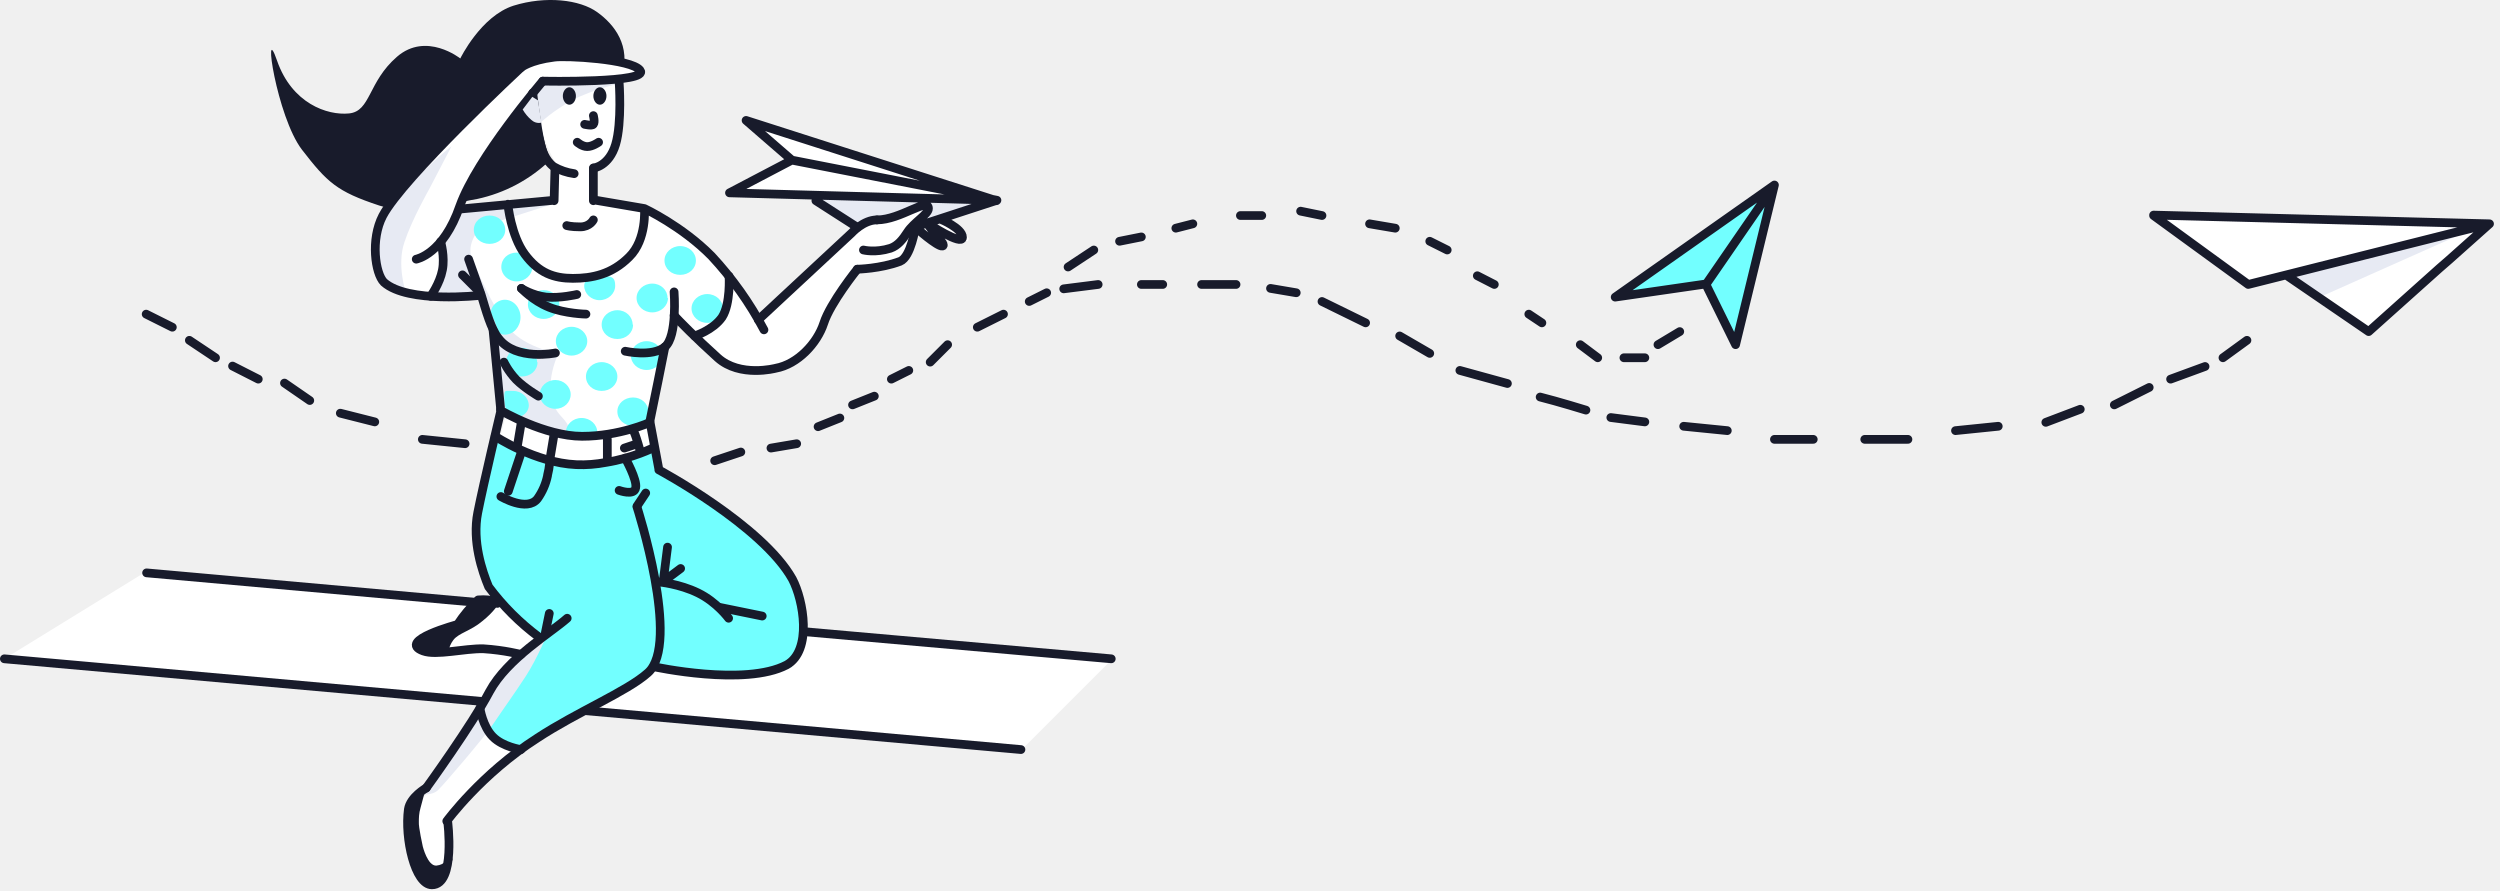
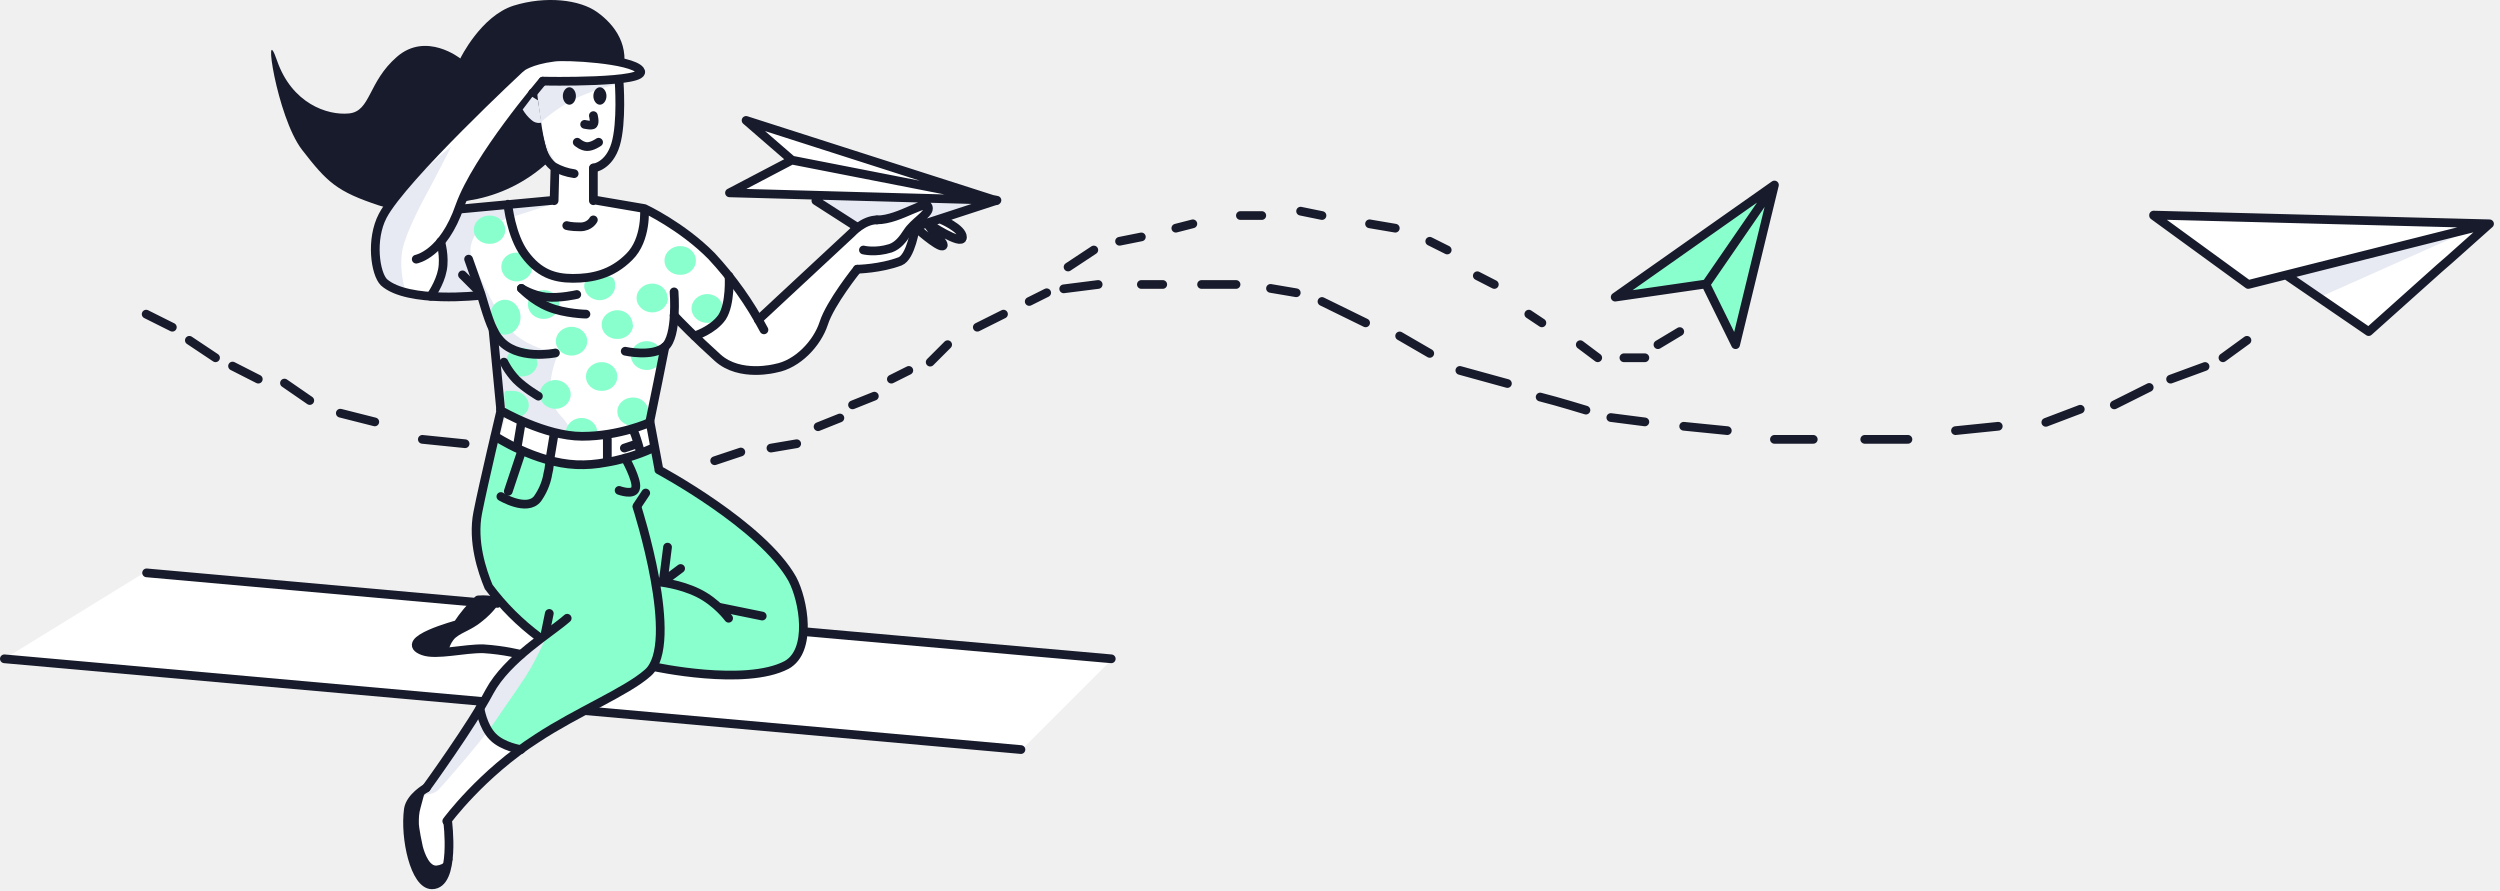
<svg xmlns="http://www.w3.org/2000/svg" width="573" height="204" fill="none">
  <path d="M33.5 131L255 151l-21 21L1 151l32.5-20z" fill="#fff" />
  <path d="M234 171.8L1 151M254.7 151l-71.3-6.3-149.8-13.4" stroke="#181B2B" stroke-width="2" stroke-linecap="round" stroke-linejoin="round" />
  <path d="M142.5 17.6c2.2-7.1-1.7-12-5.6-14.8-4-2.9-11.8-3.8-19.2-1.5-7.5 2.4-12.2 12.1-12.2 12.1S97.7 7.2 91 13 85 25.5 80 26c-5 .5-13.1-2.3-16.5-12.1-3.4-9.9-.1 12.8 5.7 20.4 5.8 7.5 8 9.6 17.7 12.8 9.8 3.2 12.9.1 22.5-1.5a34.6 34.6 0 0 0 16.7-8.9s-1.2-2.8-2.4-9.2c-1.3-6.5-2.7-11 4-14.4 6.9-3.4 12.6 11.6 14.7 4.6z" fill="#181B2B" />
  <path d="M141 14.2c1.5 2.7 1.9 20.4-1.2 22.7-3.1 2.3-3 1.8-3 1.8V46l11.3 2s-2.3 13-7.8 15c-5.5 1.9-9.3 3.6-16.8.3-7.6-3.2-5.8-16.3-5.8-16.3l10.3-1v-7.7s-4.6-6.3-4.5-14.4c0-8.1 4.5-10.8 4.5-10.8s9 .4 13 1z" fill="#fff" />
  <path d="M152.3 50c1.4 1.3 6 4.2 9.2 7 3.3 2.9 6 6.5 6 6.5L174 73l13.5-12.5 9.5-9 6.2-1.1s1.5-.8 3.3-1.4c2.3-.8 3.6-2.4 5-2.5 2.5-.2.5 2.5.5 2.5l-2 2.5-2 6-1 2-3.8 2H196s-1 1.8-3.5 5.5c-2 3-2.7 7-5 9.7-5 5.8-4.4 5.6-7 6.8-2.6 1.2-6.6 3.3-12.7.4a30.7 30.7 0 0 1-8.7-7.2c-2-2.3-4.6-4.2-4.6-4.2s.4.5-1.5 7c-1.3 4.3-3.3 9.9-3.5 11.5-.1 1.2-.6 4.9-.5 7 0 1.9 1.5 9 1.5 9s30.6 17.5 32.5 30c2.1 14.4-1.2 14.3-3 15.5a22 22 0 0 1-10.4 2.4c-8.2.3-19.1-1.7-19.1-1.7L147 155l-5.5 3.5L121 170l-12.5 11-6 6.5v11s-1.9 5-4.2 4c-2.3-1-3-6.8-3-6.8l-.5-7.8 1.4-4.5 2.9-2.4 12.3-18.3 5.2-8.5 7.7-6.7-12-12.6s-3.4-8.4-1.8-17c1.6-8.6 5.6-23.3 5.6-23.3L114.3 76l-3.5-9.3-1-17.7 18.3-2.7s21.2.9 24.2 3.6z" fill="#fff" />
  <path d="M110.9 67.3S96.7 69.8 90 66c-3-1.7-4.5-5.2-4-9.5.5-7.4 5.6-12.5 5.6-12.5s20.9-22.7 27.4-28c6.5-5.3 14.3-1.7 22-1.8 5.5.8 5 3.3 5 3.3l-21 1-4 3.5-9.5 13.5-6 12 11.8-.5-6.4 20.3zM114.5 137.7l-3.9-.5-2.3 2.9-2.2 3.3-6.8 2.7-2.5 2.6 1.5 2 6.3-.5 8.1-.3 7.5 1.1 3.2-3-9-10.3z" fill="#fff" />
  <path d="M103.5 33.5l-5.1 9.8s-4 7-5.7 12.2C90.9 60.7 93 67 93 67s-3.3-1.3-5.1-3.2c-1.8-2-4-7.3 0-14.3 7.1-9.5 15.6-16 15.6-16z" fill="#E7EAF3" />
  <path d="M103 193s1 5-3 5.4c-2 .1-3.1-4.4-3.1-4.4s-1-4.5-.9-5.6c0-.8 0-2 .4-3.3l1.1-4.1-4.5 4.5 1 11 2 5 4.3 1.8.7-.8 2.7-5.4-.7-4.1zM114.5 138.1s-1.3 2.2-4 4.3c-2.6 2.2-5.4 2.7-6.6 4.3-1.2 1.6-1.2 3.3-1.2 3.3l-4.4-.3-3.3-2.2 4-2.5 8-3.5 3.4-4.3 4.1 1z" fill="#181B2B" />
  <path d="M217 51.3s2.6 1 3.4 1.5c.7.5 1.7 1.9 1.7 1.9l-.3.6-3.3-1.1-4.4-2 2.5 2.6 1 1.5-3.7-1.7-2.6-1.7 2.8-.8M210 52.3l18-6.1-16-5.6-40.4-13 10.4 9.2-14.2 7.6 18.7.5 10.4 7.4H210z" fill="#fff" />
  <path d="M230 46.5l-43.4-1 10.7 6.8 16.5-4.6-2.9 4.6 19.1-5.8zM127.8 46.4L110.3 52s-3.8 3.7-2 7.6c1.8 4 4 9.2 7.5 14.5C119.2 79.6 128 81 128 81s-4.5 9 .6 14.4c5.2 5.4-3.3 2.8-3.3 2.8l-9.6-4.2-1.9-18.2-2.8-7.9-11.3.2 2.7-5.8-.4-6.4 4.4-8.1 21.4-1.3z" fill="#E7EAF3" />
  <path d="M145.1 98.7c.4 0 2 6 2 6M139.2 100.7v5M127 99.5l-1 6M119.5 96.7l-1 6M146.1 101.7l-3 1" stroke="#181B2B" stroke-width="2" stroke-linecap="round" stroke-linejoin="round" />
-   <path d="M150.6 102.8l-8.8 3.5-8.8.3-9.1-1.5-10.4-5.6-3.5 14-.5 11 3 11 11 11-8.5 7.5-5.5 9 3 5.5 6.5 3 24-13 4-3 3.5-3 4 1 17.9 1.1 9-1.7 2.6-4.4.6-7.7-2.5-8-10.4-12-16-10.7-3.9-2.2-1.2-5.1zM151.8 81.5c0-1.8-1.6-3.3-3.6-3.3s-3.6 1.5-3.6 3.3c0 1.8 1.6 3.3 3.6 3.3s3.6-1.5 3.6-3.3zM141.5 86.3c0-1.8-1.6-3.3-3.6-3.3s-3.6 1.5-3.6 3.3c0 1.9 1.6 3.3 3.6 3.3s3.6-1.4 3.6-3.3zM130.8 90.4c0-1.8-1.6-3.3-3.5-3.3-2 0-3.6 1.5-3.6 3.3 0 1.8 1.6 3.3 3.6 3.3s3.5-1.5 3.5-3.3zM121.2 93c0-1.9-1.6-3.4-3.6-3.4s-2-.3-2 1.5c0 1.9.2 3.2 1.8 4.1 1.8 1 3.8-.5 3.8-2.3zM148.6 94.3c0-1.8-1.6-3.2-3.5-3.2-2 0-3.6 1.4-3.6 3.2 0 1.9 1.6 3.3 3.6 3.3s3.5-1.4 3.5-3.3zM136.9 99.1c0-1.8-1.6-3.3-3.6-3.3s-3.6 1.5-3.6 3.3c0 1.8 4.6 1 4.6 1s2.6.8 2.6-1zM145 74.4c0-1.8-1.5-3.3-3.5-3.3s-3.6 1.5-3.6 3.3c0 1.9 1.6 3.3 3.6 3.3s3.6-1.4 3.6-3.3zM159.5 59.7c0-1.8-1.6-3.3-3.6-3.3s-3.6 1.5-3.6 3.3c0 1.9 1.6 3.3 3.6 3.3s3.6-1.4 3.6-3.3zM141 65.5c0-1.9-.7-2.2-2.6-2.2-2 0-4.5.3-4.5 2.2 0 1.8 1.6 3.3 3.5 3.3 2 0 3.6-1.5 3.6-3.3zM128.2 69.8c0-1.9-1.6-3.3-3.6-3.3s-3.6 1.4-3.6 3.3c0 1.8 1.6 3.3 3.6 3.3s3.6-1.5 3.6-3.3zM153 68.3c0-1.8-1.5-3.3-3.5-3.3s-3.6 1.5-3.6 3.3c0 1.8 1.6 3.3 3.6 3.3s3.6-1.5 3.6-3.3zM123.1 83c0-1.8-1.6-3.3-3.6-3.3S116 81.2 116 83c0 1.9 1.7 3.3 3.6 3.3 2 0 3.6-1.4 3.6-3.3zM165.7 70.7c0-1.8-1.6-3.3-3.6-3.3s-3.6 1.5-3.6 3.3c0 1.8 1.6 3.3 3.6 3.3s3.6-1.5 3.6-3.3zM134.6 78.2c0-1.8-1.6-3.3-3.6-3.3s-3.6 1.5-3.6 3.3c0 1.8 1.6 3.3 3.6 3.3s3.6-1.5 3.6-3.3zM122 61.2c0-1.9-1.6-3.3-3.6-3.3s-3.5 1.4-3.5 3.3c0 1.8 1.6 3.3 3.5 3.3 2 0 3.6-1.5 3.6-3.3zM119.3 72.7c0-2.2-1.6-4-3.6-4s-4 2.2-2.8 4c1.3 2.2.8 4 2.8 4 2 0 3.6-1.8 3.6-4zM115.8 52.7c0-1.9-1.6-3.3-3.6-3.3s-3.6 1.4-3.6 3.3c0 1.8 1.6 3.2 3.6 3.2s3.6-1.4 3.6-3.2z" fill="#72FFFF" />
+   <path d="M150.6 102.8l-8.8 3.5-8.8.3-9.1-1.5-10.4-5.6-3.5 14-.5 11 3 11 11 11-8.5 7.5-5.5 9 3 5.5 6.5 3 24-13 4-3 3.5-3 4 1 17.9 1.1 9-1.7 2.6-4.4.6-7.7-2.5-8-10.4-12-16-10.7-3.9-2.2-1.2-5.1zM151.8 81.5c0-1.8-1.6-3.3-3.6-3.3s-3.6 1.5-3.6 3.3c0 1.8 1.6 3.3 3.6 3.3s3.6-1.5 3.6-3.3zM141.5 86.3c0-1.8-1.6-3.3-3.6-3.3s-3.6 1.5-3.6 3.3c0 1.9 1.6 3.3 3.6 3.3s3.6-1.4 3.6-3.3zM130.8 90.4c0-1.8-1.6-3.3-3.5-3.3-2 0-3.6 1.5-3.6 3.3 0 1.8 1.6 3.3 3.6 3.3s3.5-1.5 3.5-3.3zM121.2 93c0-1.9-1.6-3.4-3.6-3.4s-2-.3-2 1.5c0 1.9.2 3.2 1.8 4.1 1.8 1 3.8-.5 3.8-2.3zM148.6 94.3c0-1.8-1.6-3.2-3.5-3.2-2 0-3.6 1.4-3.6 3.2 0 1.9 1.6 3.3 3.6 3.3s3.5-1.4 3.5-3.3zM136.9 99.1c0-1.8-1.6-3.3-3.6-3.3s-3.6 1.5-3.6 3.3c0 1.8 4.6 1 4.6 1s2.6.8 2.6-1zM145 74.4c0-1.8-1.5-3.3-3.5-3.3s-3.6 1.5-3.6 3.3c0 1.9 1.6 3.3 3.6 3.3s3.6-1.4 3.6-3.3zM159.5 59.7c0-1.8-1.6-3.3-3.6-3.3s-3.6 1.5-3.6 3.3c0 1.9 1.6 3.3 3.6 3.3s3.6-1.4 3.6-3.3zM141 65.5c0-1.9-.7-2.2-2.6-2.2-2 0-4.5.3-4.5 2.2 0 1.8 1.6 3.3 3.5 3.3 2 0 3.6-1.5 3.6-3.3zM128.2 69.8c0-1.9-1.6-3.3-3.6-3.3s-3.6 1.4-3.6 3.3c0 1.8 1.6 3.3 3.6 3.3s3.6-1.5 3.6-3.3zM153 68.3c0-1.8-1.5-3.3-3.5-3.3s-3.6 1.5-3.6 3.3c0 1.8 1.6 3.3 3.6 3.3s3.6-1.5 3.6-3.3zM123.1 83c0-1.8-1.6-3.3-3.6-3.3S116 81.2 116 83c0 1.9 1.7 3.3 3.6 3.3 2 0 3.6-1.4 3.6-3.3zM165.7 70.7c0-1.8-1.6-3.3-3.6-3.3s-3.6 1.5-3.6 3.3c0 1.8 1.6 3.3 3.6 3.3s3.6-1.5 3.6-3.3zM134.6 78.2c0-1.8-1.6-3.3-3.6-3.3s-3.6 1.5-3.6 3.3c0 1.8 1.6 3.3 3.6 3.3s3.6-1.5 3.6-3.3zM122 61.2c0-1.9-1.6-3.3-3.6-3.3s-3.5 1.4-3.5 3.3c0 1.8 1.6 3.3 3.5 3.3 2 0 3.6-1.5 3.6-3.3zM119.3 72.7c0-2.2-1.6-4-3.6-4s-4 2.2-2.8 4c1.3 2.2.8 4 2.8 4 2 0 3.6-1.8 3.6-4zM115.8 52.7c0-1.9-1.6-3.3-3.6-3.3s-3.6 1.4-3.6 3.3c0 1.8 1.6 3.2 3.6 3.2s3.6-1.4 3.6-3.2z" fill="#8AFFCE" />
  <path d="M174.7 141.2l-9.8-2M125 145l.9-4.4M119.5 103.6l-3 9M110 67l-4-4M134.3 72s-4.8-.1-8.5-1.6-6.3-4.3-6.3-4.3M115.5 83s.9 2 2.8 4c2 2 5.1 3.8 5.1 3.8M153 125.4l-1 7.9M156 130.3l-4 3M148 113l-2 3" stroke="#181B2B" stroke-width="2" stroke-linecap="round" stroke-linejoin="round" />
  <path d="M119.5 66.1s2.4 1.6 5.7 2c3.2.3 7-.6 7-.6" stroke="#181B2B" stroke-width="2" stroke-linecap="round" stroke-linejoin="round" />
  <path d="M570.6 50.6L543.3 76l-19-12.8-8.3 2.2-22.4-16 77 1.2z" fill="#fff" />
  <path d="M570.6 49.9l-4.9 1.4-2.4.7-2.5.7-1.2.3-35.4 10 7.5 5.1 35.9-16 3-2.2z" fill="#E7EAF3" />
-   <path d="M406.7 42.4L398 79l-7.3-14-20.4 2.6 36.5-25.2z" fill="#72FFFF" />
+   <path d="M406.7 42.4L398 79l-7.3-14-20.4 2.6 36.5-25.2z" fill="#8AFFCE" />
  <path d="M406.7 42.4L397.8 79M406.7 42.4l-36.5 25.7M397.8 79L391 65.2M370.2 68.1l20.7-3M406.7 42.4L391 65.2M570.6 51.3l-77-2M570.6 51.3l-13.2 3.3-42.1 10.6M493.6 49.4l21.7 15.8M570.6 51.3l-9.2 8.2-2.3 2L542.9 76M524.2 63.2L542.9 76M385 76l-5 3M377 82h-4.8M366.2 82l-4-3M353.4 74l-3-2M342.5 65.2l-3.9-2M331.7 57.3l-4-2M319.8 52.3l-5.9-1M303 49.4l-4.9-1M289.2 49.4h-4.9M273.4 51.3l-3.9 1M261.6 54.3l-5 1M250.7 57.3l-5.9 3.9M515 78l-5.5 4M492.6 88.8l-8 4M505.4 84l-7.9 2.9M476.8 93.8l-7.9 3M458 97.7l-9.8 1M415.6 100.7h-8.9M437.3 100.7h-9.9M395.9 98.7l-10-1M327.7 81l-6.9-4M377 96.7l-7.8-1M363.5 94s-6.5-2-10.5-3M345.5 87.9l-10.9-3M313 74l-10-4.9M297.1 67.1l-5.9-1M283.3 65.2h-7.9M266.5 65.2h-4.9M251.7 65.2l-7.9 1M239.9 67.1l-4 2M182.6 101.7l-5.9 1M192.5 95.8l-5 2M200.4 90.8l-5 2M208.3 84.9l-4 2M217.2 79l-4 4M230 72l-6 3M106.6 101.7l-9.8-1M85.9 96.7l-7.9-2M59.2 86.9l-5.9-3M49.4 82l-6-4M39.5 75l-6-3M169.8 103.6l-6 2M71 91.8l-5.8-4M137.2 32.6s-1.4 1-2.6 1c-1.2 0-2.3-1-2.3-1" stroke="#181B2B" stroke-width="2" stroke-linecap="round" stroke-linejoin="round" />
  <path d="M143.1 18.8s-7.3 1.7-11.8 4.1c-4.6 2.5-7.3 5.1-7.3 5.1l-1.5-1.5-1.5-2 .5-3.5 2.5-.7 1.2-1.5h18z" fill="#E7EAF3" />
  <path d="M136 26.5s.4 1.5 0 2c-.3.4-2 0-2 0" stroke="#181B2B" stroke-width="2" stroke-linecap="round" stroke-linejoin="round" />
  <path d="M139 22c0-1.1-.7-2-1.5-2s-1.5.9-1.5 2 .7 2 1.5 2 1.5-.9 1.5-2zM132 22c0-1.1-.7-2-1.5-2s-1.5.9-1.5 2 .7 2 1.5 2 1.5-.9 1.5-2z" fill="#181B2B" />
  <path d="M125.6 145s-2.5 6-5.1 10c-2.6 4-5.5 8-7.5 11s-11 13.5-12.5 15-4 1-4 1l1-2c3-4 9.5-14 9.5-14l7.8-11.7 10.8-9.3z" fill="#E7EAF3" />
  <path d="M147.7 47.8s8.6 4 15.4 10.9a79 79 0 0 1 12 16.9M147.7 47.8l-11.7-2M136 38.5V46M127.2 38.5L127 46M127 45.9l-21.4 2M147.7 47.8s.6 7.1-3.5 11.1c-4 4-8.5 4.9-12.9 4.9-4.3 0-7.8-1.2-11-5.5s-3.9-11.5-3.9-11.5M154.5 72.3c1 1.1 5 5.2 10 9.7 5.1 4.6 13.3 2.4 13.3 2.4M196.5 61.7s-6.2 7.7-7.7 12.4c-1.5 4.6-6 9.4-11 10.3" stroke="#181B2B" stroke-width="2" stroke-linecap="round" stroke-linejoin="round" />
  <path d="M154.5 66.9s.8 10.2-2.1 12.6c-2.9 2.4-9.1 1-9.1 1" stroke="#181B2B" stroke-width="2" stroke-linecap="round" stroke-linejoin="round" />
  <path d="M152.4 79.5l-1.6 8-1.9 9.3M107.4 59.4l2.9 8.2c1.1 3.6 2.2 7.8 4 10 4 5.2 13 3.3 13 3.3" stroke="#181B2B" stroke-width="2" stroke-linecap="round" stroke-linejoin="round" />
  <path d="M113 75.6l1.7 17.7v.8M133.4 100c-8.5 0-18.6-5.9-18.6-5.9M149 96.8s-7 3.2-15.6 3.2M149 96.8l2 10.7M114.8 94.1s-4 16.8-5.3 23.4c-1.3 6.6 1 13.4 2.5 17a56.2 56.2 0 0 0 11.5 11.5M151 107.7s23.7 12.7 30.6 25c2.6 4.9 4.6 16.4-1.3 19.7-9.5 5-30.5.4-30.5.4" stroke="#181B2B" stroke-width="2" stroke-linecap="round" stroke-linejoin="round" />
  <path d="M138.8 106c-2.1.4-4.4.6-6.7.5-9.4-.4-18.6-6.5-18.6-6.5M149.8 102.6s-4.7 2.4-11 3.4M146 116.2s10.1 31.3 2.5 38c-4.8 4.3-16.3 9-25.4 15-12.8 8.2-20.7 19-20.7 19M130 141.7c-3.7 3.3-13.7 9.2-17.8 16.8-4 7.6-14.5 22.1-14.5 22.1" stroke="#181B2B" stroke-width="2" stroke-linecap="round" stroke-linejoin="round" />
  <path d="M167 141.7s-2.7-3.7-7-5.8c-4.3-2.1-8.9-2.5-8.9-2.5M123.2 114.3c-2.4 3.1-8.4-.5-8.4-.5M125.5 109a14 14 0 0 1-2.3 5.3M126 105.5s0 1.5-.5 3.4M143.3 105s2.8 5 2.4 6.8c-.3 1.9-3.8.6-3.8.6M119.4 150s-3.8-1-8.6-1.3c-4.4-.1-10.8 1.6-13.8.5-6.3-2.3 8-6.1 8-6.1M114 138.3s-.9-1.1-4.4-.8a31 31 0 0 0-4.7 5.6M110 162.3s.6 4.2 3 6.6c2.3 2.3 6.4 2.9 6.4 2.9M102.6 188.2s1.9 14.6-3.6 14.6c-3.9 0-6.3-10.7-5.4-17.3.4-2.8 4.1-4.9 4.1-4.9M167.1 63.3s.4 6.3-1.6 9.4c-2.1 3-6.3 4.3-6.3 4.3M110 67.7s-16.5 1.9-22-3c-2-2-3.1-9.8-.3-15.2 4.6-8.8 31.7-34 31.7-34" stroke="#181B2B" stroke-width="2" stroke-linecap="round" stroke-linejoin="round" />
  <path d="M95.4 59.4s6.2-1.1 10-12.2c4-11.1 19-28.6 19-28.6" stroke="#181B2B" stroke-width="2" stroke-linecap="round" stroke-linejoin="round" />
  <path d="M101 55.4s1 3.4.4 6.5-2.7 6-2.7 6M201 50.4c-3.1 0-5.8 3-5.8 3l-21.4 19.9M196.5 61.7s5.3-.1 9.8-1.8c2.5-1 3.5-7.8 3.5-7.8" stroke="#181B2B" stroke-width="2" stroke-linecap="round" stroke-linejoin="round" />
  <path d="M201 50.4c5.4 0 11.8-5.3 11.8-2.6 0 1.3-3.4 3.2-4.8 5.4-1.1 1.7-2.2 3.1-3.9 3.7-3.5 1.1-6.2.4-6.2.4M228.5 45.9L209.8 52M196.5 52.1L187 46M228.5 45.9l-61.3-1.7M171 27.6L228.4 46M171 27.6l10.5 9.1M167.2 44.2l14.3-7.5M228.5 45.9l-47-9.2M212.6 51.2c.4 1.3 4.6 5 3.4 5.2-1.1.2-6.2-4.3-6.2-4.3M215.5 50.2s5.1 2.1 5.1 4.2-8-3.2-8-3.2M119.4 15.5s2-1.7 7.6-2.4c2.6-.4 17.7.4 19.7 3 2.4 3-22.3 2.5-22.3 2.5M141.9 18.7s.7 9.4-.8 14.4-5 5.4-5 5.4M122.1 21.3s.9 7.9 1.8 11.7c.3 1.2 1 3.7 3 5.2a13 13 0 0 0 4.7 1.6M136 50.4s-.8 1.6-3 1.6-3.1-.3-3.1-.3" stroke="#181B2B" stroke-width="2" stroke-linecap="round" stroke-linejoin="round" />
  <path d="M123.3 23l-1.3-.8-2.2 2.9a9 9 0 0 0 2 2.4c1.1 1 2.3.6 2.3.6" fill="#E7EAF3" />
</svg>
